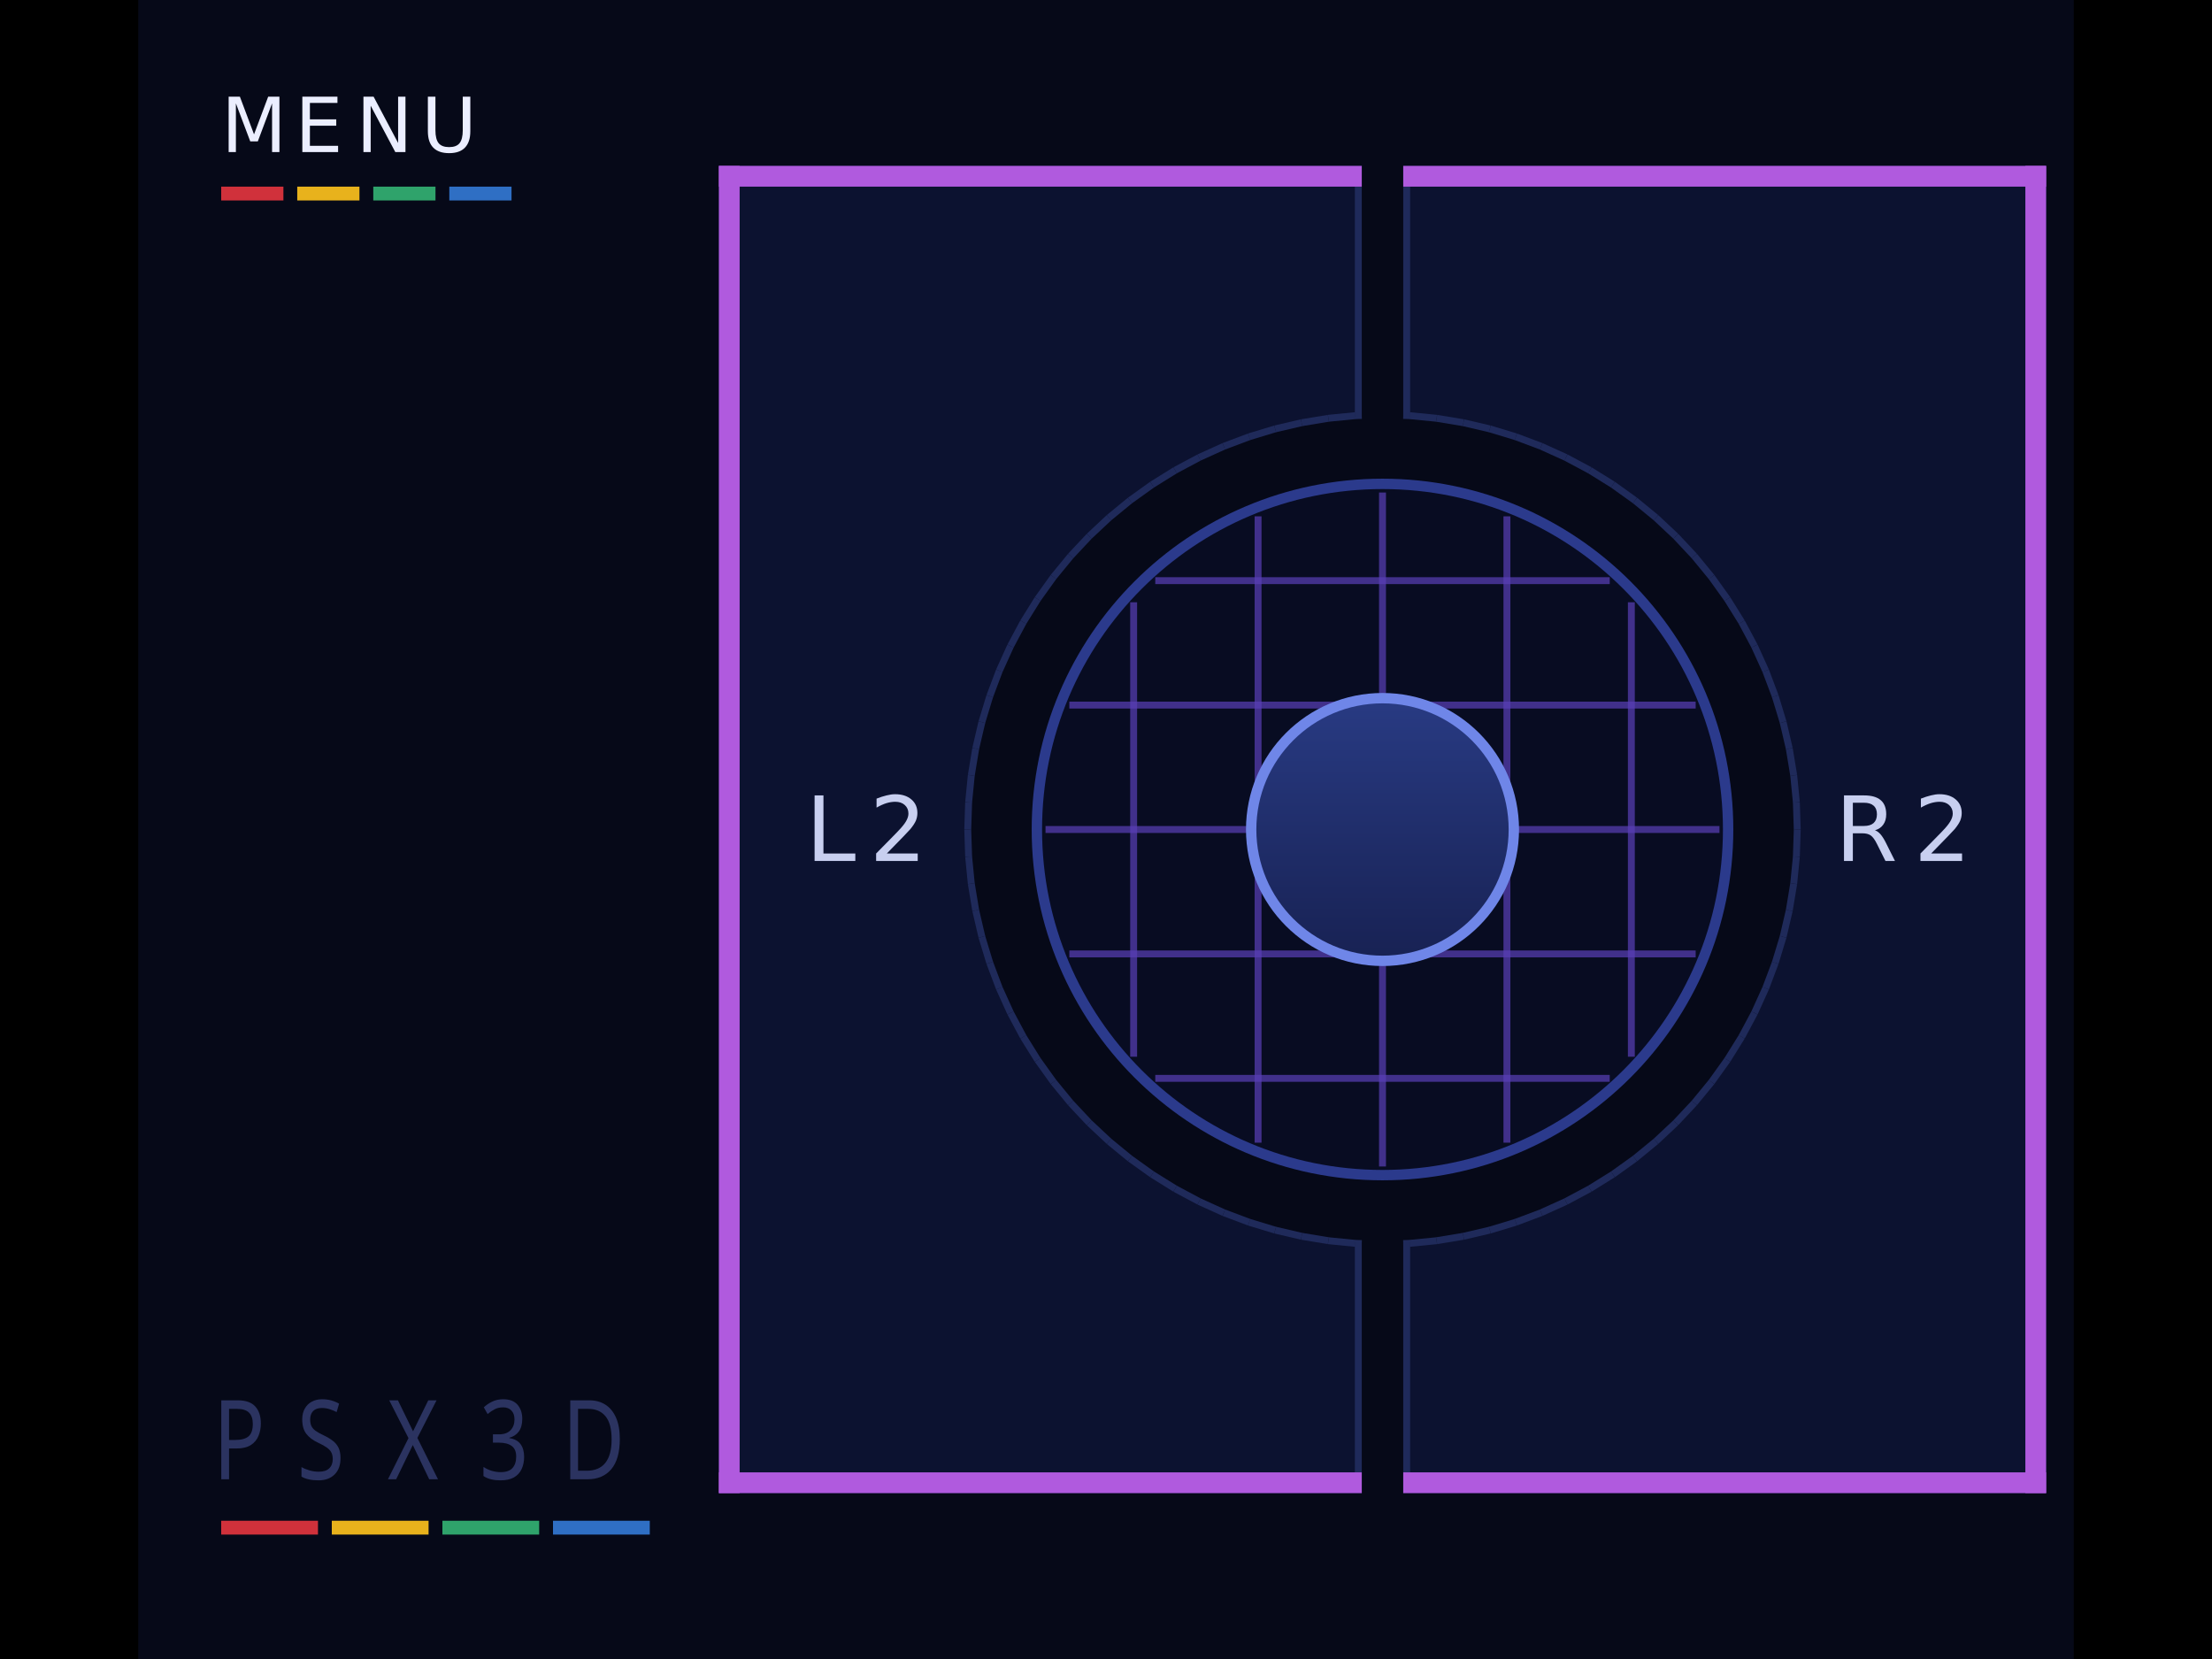
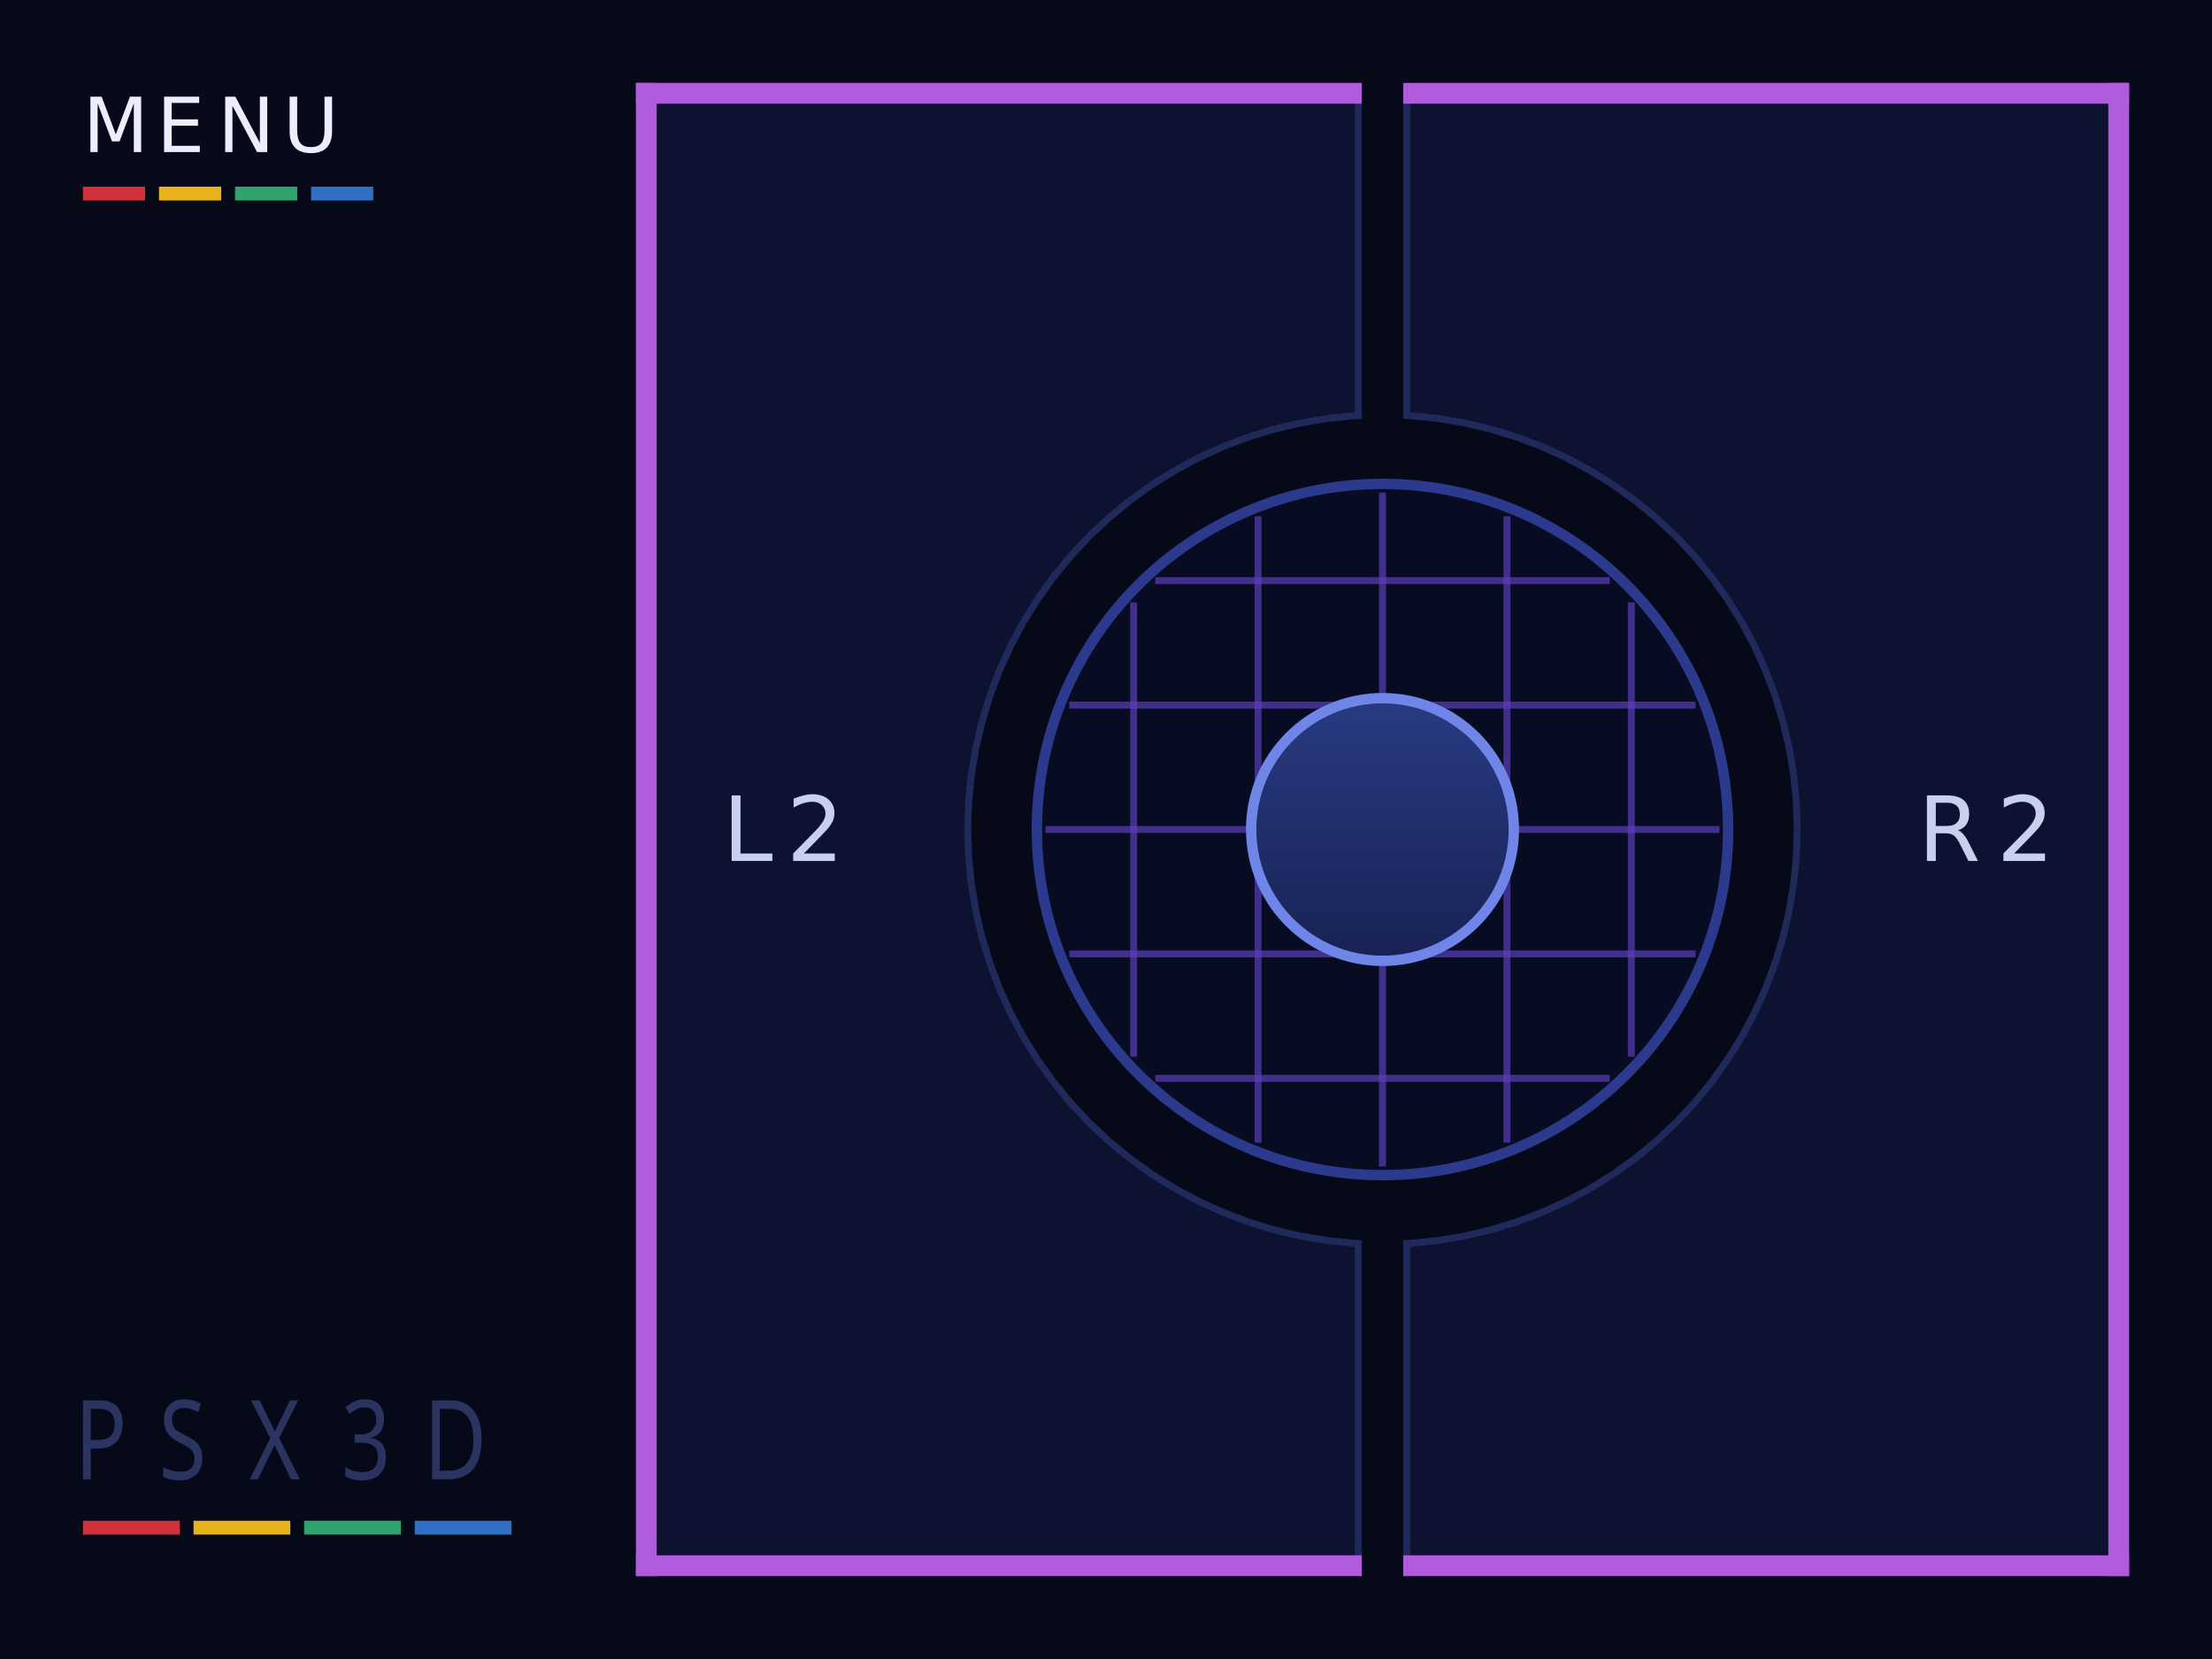
<svg xmlns="http://www.w3.org/2000/svg" width="640" height="480" viewBox="0 0 320 240">
  <rect width="320" height="240" fill="black" />
-   <rect x="20" y="0" width="280" height="240" fill="#060918" />
-   <text x="32" y="22" font-family="DejaVu Sans" font-size="11" transform="translate(32 0) scale(1 1) translate(-32 0)" fill="#ebeeff" text-anchor="start">M</text>
-   <text x="42.661" y="22" font-family="DejaVu Sans" font-size="11" transform="translate(42.6609 0) scale(1 1) translate(-42.6609 0)" fill="#ebeeff" text-anchor="start">E</text>
-   <text x="51.5" y="22" font-family="DejaVu Sans" font-size="11" transform="translate(51.5 0) scale(1 1) translate(-51.5 0)" fill="#ebeeff" text-anchor="start">N</text>
-   <text x="60.946" y="22" font-family="DejaVu Sans" font-size="11" transform="translate(60.9464 0) scale(1 1) translate(-60.9464 0)" fill="#ebeeff" text-anchor="start">U</text>
-   <rect x="32" y="27" width="9" height="2" fill="#d0313b" />
-   <rect x="32" y="220" width="14" height="2" fill="#d0313b" />
-   <rect x="43" y="27" width="9" height="2" fill="#e8b21c" />
-   <rect x="48" y="220" width="14" height="2" fill="#e8b21c" />
-   <rect x="54" y="27" width="9" height="2" fill="#2fa36b" />
-   <rect x="64" y="220" width="14" height="2" fill="#2fa36b" />
-   <rect x="65" y="27" width="9" height="2" fill="#2f6fc4" />
-   <rect x="80" y="220" width="14" height="2" fill="#2f6fc4" />
-   <text x="30.8" y="214" font-family="Michroma" font-size="16" transform="translate(30.7999 0) scale(0.782664 1) translate(-30.7999 0)" fill="#2b3360" text-anchor="start">P</text>
-   <text x="42.977" y="214" font-family="Michroma" font-size="16" transform="translate(42.9769 0) scale(0.782664 1) translate(-42.9769 0)" fill="#2b3360" text-anchor="start">S</text>
-   <text x="56.073" y="214" font-family="Michroma" font-size="16" transform="translate(56.0734 0) scale(0.782664 1) translate(-56.0734 0)" fill="#2b3360" text-anchor="start">X</text>
-   <text x="69.379" y="214" font-family="Michroma" font-size="16" transform="translate(69.3787 0) scale(0.782664 1) translate(-69.3787 0)" fill="#2b3360" text-anchor="start">3</text>
-   <text x="81.288" y="214" font-family="Michroma" font-size="16" transform="translate(81.2882 0) scale(0.782664 1) translate(-81.2882 0)" fill="#2b3360" text-anchor="start">D</text>
-   <rect x="104" y="24" width="93" height="192" fill="#1f2a5a" />
-   <rect x="105" y="25" width="91" height="190" fill="#0c1230" />
-   <rect x="104" y="24" width="93" height="3" fill="#b05ade" />
-   <rect x="104" y="213" width="93" height="3" fill="#b05ade" />
-   <rect x="104" y="24" width="3" height="192" fill="#b05ade" />
-   <text x="116.562" y="124.55" font-family="DejaVu Sans" font-size="13" transform="translate(116.562 0) scale(1 1) translate(-116.562 0)" fill="#c8cff0" text-anchor="start">L</text>
-   <text x="125.793" y="124.55" font-family="DejaVu Sans" font-size="13" transform="translate(125.793 0) scale(1 1) translate(-125.793 0)" fill="#c8cff0" text-anchor="start">2</text>
-   <rect x="203" y="24" width="93" height="192" fill="#1f2a5a" />
-   <rect x="204" y="25" width="91" height="190" fill="#0c1230" />
-   <rect x="203" y="24" width="93" height="3" fill="#b05ade" />
-   <rect x="203" y="213" width="93" height="3" fill="#b05ade" />
-   <rect x="293" y="24" width="3" height="192" fill="#b05ade" />
-   <text x="265.482" y="124.55" font-family="DejaVu Sans" font-size="13" transform="translate(265.482 0) scale(1 1) translate(-265.482 0)" fill="#c8cff0" text-anchor="start">R</text>
-   <text x="276.873" y="124.55" font-family="DejaVu Sans" font-size="13" transform="translate(276.873 0) scale(1 1) translate(-276.873 0)" fill="#c8cff0" text-anchor="start">2</text>
+   <rect x="0" y="0" width="320" height="240" fill="#060918" />
+   <text x="12" y="22" font-family="DejaVu Sans" font-size="11" transform="translate(12 0) scale(1 1) translate(-12 0)" fill="#ebeeff" text-anchor="start">M</text>
+   <text x="22.661" y="22" font-family="DejaVu Sans" font-size="11" transform="translate(22.6609 0) scale(1 1) translate(-22.6609 0)" fill="#ebeeff" text-anchor="start">E</text>
+   <text x="31.5" y="22" font-family="DejaVu Sans" font-size="11" transform="translate(31.5 0) scale(1 1) translate(-31.5 0)" fill="#ebeeff" text-anchor="start">N</text>
+   <text x="40.946" y="22" font-family="DejaVu Sans" font-size="11" transform="translate(40.9464 0) scale(1 1) translate(-40.9464 0)" fill="#ebeeff" text-anchor="start">U</text>
+   <rect x="12" y="27" width="9" height="2" fill="#d0313b" />
+   <rect x="12" y="220" width="14" height="2" fill="#d0313b" />
+   <rect x="23" y="27" width="9" height="2" fill="#e8b21c" />
+   <rect x="28" y="220" width="14" height="2" fill="#e8b21c" />
+   <rect x="34" y="27" width="9" height="2" fill="#2fa36b" />
+   <rect x="44" y="220" width="14" height="2" fill="#2fa36b" />
+   <rect x="45" y="27" width="9" height="2" fill="#2f6fc4" />
+   <rect x="60" y="220" width="14" height="2" fill="#2f6fc4" />
+   <text x="10.8" y="214" font-family="Michroma" font-size="16" transform="translate(10.7999 0) scale(0.782664 1) translate(-10.7999 0)" fill="#2b3360" text-anchor="start">P</text>
+   <text x="22.977" y="214" font-family="Michroma" font-size="16" transform="translate(22.9769 0) scale(0.782664 1) translate(-22.9769 0)" fill="#2b3360" text-anchor="start">S</text>
+   <text x="36.073" y="214" font-family="Michroma" font-size="16" transform="translate(36.0734 0) scale(0.782664 1) translate(-36.0734 0)" fill="#2b3360" text-anchor="start">X</text>
+   <text x="49.379" y="214" font-family="Michroma" font-size="16" transform="translate(49.3787 0) scale(0.782664 1) translate(-49.3787 0)" fill="#2b3360" text-anchor="start">3</text>
+   <text x="61.288" y="214" font-family="Michroma" font-size="16" transform="translate(61.2882 0) scale(0.782664 1) translate(-61.2882 0)" fill="#2b3360" text-anchor="start">D</text>
+   <rect x="92" y="12" width="105" height="216" fill="#1f2a5a" />
+   <rect x="93" y="13" width="103" height="214" fill="#0c1230" />
+   <rect x="92" y="12" width="105" height="3" fill="#b05ade" />
+   <rect x="92" y="225" width="105" height="3" fill="#b05ade" />
+   <rect x="92" y="12" width="3" height="216" fill="#b05ade" />
+   <text x="104.562" y="124.55" font-family="DejaVu Sans" font-size="13" transform="translate(104.562 0) scale(1 1) translate(-104.562 0)" fill="#c8cff0" text-anchor="start">L</text>
+   <text x="113.793" y="124.55" font-family="DejaVu Sans" font-size="13" transform="translate(113.793 0) scale(1 1) translate(-113.793 0)" fill="#c8cff0" text-anchor="start">2</text>
+   <rect x="203" y="12" width="105" height="216" fill="#1f2a5a" />
+   <rect x="204" y="13" width="103" height="214" fill="#0c1230" />
+   <rect x="203" y="12" width="105" height="3" fill="#b05ade" />
+   <rect x="203" y="225" width="105" height="3" fill="#b05ade" />
+   <rect x="305" y="12" width="3" height="216" fill="#b05ade" />
+   <text x="277.482" y="124.55" font-family="DejaVu Sans" font-size="13" transform="translate(277.482 0) scale(1 1) translate(-277.482 0)" fill="#c8cff0" text-anchor="start">R</text>
+   <text x="288.873" y="124.55" font-family="DejaVu Sans" font-size="13" transform="translate(288.873 0) scale(1 1) translate(-288.873 0)" fill="#c8cff0" text-anchor="start">2</text>
  <circle cx="200" cy="120" r="60" fill="#060918" />
  <path opacity="1" d="M 197 179.902 L 196.076 179.872" stroke="#1f2a5a" stroke-width="1" />
  <path opacity="1" d="M 196.076 179.872 L 192.168 179.487" stroke="#1f2a5a" stroke-width="1" />
  <path opacity="1" d="M 192.168 179.487 L 188.295 178.847" stroke="#1f2a5a" stroke-width="1" />
  <path opacity="1" d="M 188.295 178.847 L 184.471 177.956" stroke="#1f2a5a" stroke-width="1" />
  <path opacity="1" d="M 184.471 177.956 L 180.714 176.816" stroke="#1f2a5a" stroke-width="1" />
  <path opacity="1" d="M 180.714 176.816 L 177.039 175.433" stroke="#1f2a5a" stroke-width="1" />
  <path opacity="1" d="M 177.039 175.433 L 173.463 173.812" stroke="#1f2a5a" stroke-width="1" />
  <path opacity="1" d="M 173.463 173.812 L 170 171.962" stroke="#1f2a5a" stroke-width="1" />
  <path opacity="1" d="M 170 171.962 L 166.666 169.888" stroke="#1f2a5a" stroke-width="1" />
  <path opacity="1" d="M 166.666 169.888 L 163.474 167.601" stroke="#1f2a5a" stroke-width="1" />
  <path opacity="1" d="M 163.474 167.601 L 160.439 165.11" stroke="#1f2a5a" stroke-width="1" />
  <path opacity="1" d="M 160.439 165.11 L 157.574 162.426" stroke="#1f2a5a" stroke-width="1" />
  <path opacity="1" d="M 157.574 162.426 L 154.89 159.561" stroke="#1f2a5a" stroke-width="1" />
  <path opacity="1" d="M 154.89 159.561 L 152.399 156.526" stroke="#1f2a5a" stroke-width="1" />
  <path opacity="1" d="M 152.399 156.526 L 150.112 153.334" stroke="#1f2a5a" stroke-width="1" />
  <path opacity="1" d="M 150.112 153.334 L 148.038 150" stroke="#1f2a5a" stroke-width="1" />
  <path opacity="1" d="M 148.038 150 L 146.188 146.537" stroke="#1f2a5a" stroke-width="1" />
  <path opacity="1" d="M 146.188 146.537 L 144.567 142.961" stroke="#1f2a5a" stroke-width="1" />
  <path opacity="1" d="M 144.567 142.961 L 143.184 139.286" stroke="#1f2a5a" stroke-width="1" />
  <path opacity="1" d="M 143.184 139.286 L 142.044 135.529" stroke="#1f2a5a" stroke-width="1" />
  <path opacity="1" d="M 142.044 135.529 L 141.153 131.705" stroke="#1f2a5a" stroke-width="1" />
  <path opacity="1" d="M 141.153 131.705 L 140.513 127.832" stroke="#1f2a5a" stroke-width="1" />
  <path opacity="1" d="M 140.513 127.832 L 140.128 123.924" stroke="#1f2a5a" stroke-width="1" />
  <path opacity="1" d="M 140.128 123.924 L 140 120" stroke="#1f2a5a" stroke-width="1" />
  <path opacity="1" d="M 140 120 L 140.128 116.076" stroke="#1f2a5a" stroke-width="1" />
  <path opacity="1" d="M 140.128 116.076 L 140.513 112.168" stroke="#1f2a5a" stroke-width="1" />
  <path opacity="1" d="M 140.513 112.168 L 141.153 108.295" stroke="#1f2a5a" stroke-width="1" />
  <path opacity="1" d="M 141.153 108.295 L 142.044 104.471" stroke="#1f2a5a" stroke-width="1" />
  <path opacity="1" d="M 142.044 104.471 L 143.184 100.714" stroke="#1f2a5a" stroke-width="1" />
  <path opacity="1" d="M 143.184 100.714 L 144.567 97.039" stroke="#1f2a5a" stroke-width="1" />
  <path opacity="1" d="M 144.567 97.039 L 146.188 93.463" stroke="#1f2a5a" stroke-width="1" />
  <path opacity="1" d="M 146.188 93.463 L 148.038 90" stroke="#1f2a5a" stroke-width="1" />
  <path opacity="1" d="M 148.038 90 L 150.112 86.666" stroke="#1f2a5a" stroke-width="1" />
  <path opacity="1" d="M 150.112 86.666 L 152.399 83.474" stroke="#1f2a5a" stroke-width="1" />
  <path opacity="1" d="M 152.399 83.474 L 154.89 80.439" stroke="#1f2a5a" stroke-width="1" />
  <path opacity="1" d="M 154.89 80.439 L 157.574 77.574" stroke="#1f2a5a" stroke-width="1" />
  <path opacity="1" d="M 157.574 77.574 L 160.439 74.89" stroke="#1f2a5a" stroke-width="1" />
  <path opacity="1" d="M 160.439 74.89 L 163.474 72.399" stroke="#1f2a5a" stroke-width="1" />
  <path opacity="1" d="M 163.474 72.399 L 166.666 70.112" stroke="#1f2a5a" stroke-width="1" />
  <path opacity="1" d="M 166.666 70.112 L 170 68.038" stroke="#1f2a5a" stroke-width="1" />
  <path opacity="1" d="M 170 68.038 L 173.463 66.188" stroke="#1f2a5a" stroke-width="1" />
  <path opacity="1" d="M 173.463 66.188 L 177.039 64.567" stroke="#1f2a5a" stroke-width="1" />
  <path opacity="1" d="M 177.039 64.567 L 180.714 63.184" stroke="#1f2a5a" stroke-width="1" />
  <path opacity="1" d="M 180.714 63.184 L 184.471 62.044" stroke="#1f2a5a" stroke-width="1" />
  <path opacity="1" d="M 184.471 62.044 L 188.295 61.153" stroke="#1f2a5a" stroke-width="1" />
  <path opacity="1" d="M 188.295 61.153 L 192.168 60.513" stroke="#1f2a5a" stroke-width="1" />
  <path opacity="1" d="M 192.168 60.513 L 196.076 60.129" stroke="#1f2a5a" stroke-width="1" />
  <path opacity="1" d="M 196.076 60.129 L 197 60.098" stroke="#1f2a5a" stroke-width="1" />
  <path opacity="1" d="M 260 120 L 259.872 123.924" stroke="#1f2a5a" stroke-width="1" />
  <path opacity="1" d="M 259.872 123.924 L 259.487 127.832" stroke="#1f2a5a" stroke-width="1" />
  <path opacity="1" d="M 259.487 127.832 L 258.847 131.705" stroke="#1f2a5a" stroke-width="1" />
  <path opacity="1" d="M 258.847 131.705 L 257.956 135.529" stroke="#1f2a5a" stroke-width="1" />
  <path opacity="1" d="M 257.956 135.529 L 256.816 139.286" stroke="#1f2a5a" stroke-width="1" />
  <path opacity="1" d="M 256.816 139.286 L 255.433 142.961" stroke="#1f2a5a" stroke-width="1" />
  <path opacity="1" d="M 255.433 142.961 L 253.812 146.537" stroke="#1f2a5a" stroke-width="1" />
  <path opacity="1" d="M 253.812 146.537 L 251.962 150" stroke="#1f2a5a" stroke-width="1" />
  <path opacity="1" d="M 251.962 150 L 249.888 153.334" stroke="#1f2a5a" stroke-width="1" />
  <path opacity="1" d="M 249.888 153.334 L 247.601 156.526" stroke="#1f2a5a" stroke-width="1" />
  <path opacity="1" d="M 247.601 156.526 L 245.11 159.561" stroke="#1f2a5a" stroke-width="1" />
  <path opacity="1" d="M 245.11 159.561 L 242.426 162.426" stroke="#1f2a5a" stroke-width="1" />
  <path opacity="1" d="M 242.426 162.426 L 239.561 165.11" stroke="#1f2a5a" stroke-width="1" />
  <path opacity="1" d="M 239.561 165.11 L 236.526 167.601" stroke="#1f2a5a" stroke-width="1" />
  <path opacity="1" d="M 236.526 167.601 L 233.334 169.888" stroke="#1f2a5a" stroke-width="1" />
  <path opacity="1" d="M 233.334 169.888 L 230 171.962" stroke="#1f2a5a" stroke-width="1" />
  <path opacity="1" d="M 230 171.962 L 226.537 173.812" stroke="#1f2a5a" stroke-width="1" />
  <path opacity="1" d="M 226.537 173.812 L 222.961 175.433" stroke="#1f2a5a" stroke-width="1" />
  <path opacity="1" d="M 222.961 175.433 L 219.286 176.816" stroke="#1f2a5a" stroke-width="1" />
  <path opacity="1" d="M 219.286 176.816 L 215.529 177.956" stroke="#1f2a5a" stroke-width="1" />
  <path opacity="1" d="M 215.529 177.956 L 211.705 178.847" stroke="#1f2a5a" stroke-width="1" />
  <path opacity="1" d="M 211.705 178.847 L 207.832 179.487" stroke="#1f2a5a" stroke-width="1" />
  <path opacity="1" d="M 207.832 179.487 L 203.924 179.872" stroke="#1f2a5a" stroke-width="1" />
  <path opacity="1" d="M 203.924 179.872 L 203 179.902" stroke="#1f2a5a" stroke-width="1" />
  <path opacity="1" d="M 203 60.098 L 203.924 60.129" stroke="#1f2a5a" stroke-width="1" />
  <path opacity="1" d="M 203.924 60.129 L 207.832 60.513" stroke="#1f2a5a" stroke-width="1" />
  <path opacity="1" d="M 207.832 60.513 L 211.705 61.153" stroke="#1f2a5a" stroke-width="1" />
  <path opacity="1" d="M 211.705 61.153 L 215.529 62.044" stroke="#1f2a5a" stroke-width="1" />
  <path opacity="1" d="M 215.529 62.044 L 219.286 63.184" stroke="#1f2a5a" stroke-width="1" />
  <path opacity="1" d="M 219.286 63.184 L 222.961 64.567" stroke="#1f2a5a" stroke-width="1" />
  <path opacity="1" d="M 222.961 64.567 L 226.537 66.188" stroke="#1f2a5a" stroke-width="1" />
  <path opacity="1" d="M 226.537 66.188 L 230 68.038" stroke="#1f2a5a" stroke-width="1" />
  <path opacity="1" d="M 230 68.038 L 233.334 70.112" stroke="#1f2a5a" stroke-width="1" />
  <path opacity="1" d="M 233.334 70.112 L 236.526 72.399" stroke="#1f2a5a" stroke-width="1" />
  <path opacity="1" d="M 236.526 72.399 L 239.561 74.89" stroke="#1f2a5a" stroke-width="1" />
  <path opacity="1" d="M 239.561 74.89 L 242.426 77.574" stroke="#1f2a5a" stroke-width="1" />
  <path opacity="1" d="M 242.426 77.574 L 245.11 80.439" stroke="#1f2a5a" stroke-width="1" />
  <path opacity="1" d="M 245.11 80.439 L 247.601 83.474" stroke="#1f2a5a" stroke-width="1" />
  <path opacity="1" d="M 247.601 83.474 L 249.888 86.666" stroke="#1f2a5a" stroke-width="1" />
  <path opacity="1" d="M 249.888 86.666 L 251.962 90" stroke="#1f2a5a" stroke-width="1" />
  <path opacity="1" d="M 251.962 90 L 253.812 93.463" stroke="#1f2a5a" stroke-width="1" />
  <path opacity="1" d="M 253.812 93.463 L 255.433 97.039" stroke="#1f2a5a" stroke-width="1" />
  <path opacity="1" d="M 255.433 97.039 L 256.816 100.714" stroke="#1f2a5a" stroke-width="1" />
  <path opacity="1" d="M 256.816 100.714 L 257.956 104.471" stroke="#1f2a5a" stroke-width="1" />
  <path opacity="1" d="M 257.956 104.471 L 258.847 108.295" stroke="#1f2a5a" stroke-width="1" />
  <path opacity="1" d="M 258.847 108.295 L 259.487 112.168" stroke="#1f2a5a" stroke-width="1" />
  <path opacity="1" d="M 259.487 112.168 L 259.872 116.076" stroke="#1f2a5a" stroke-width="1" />
  <path opacity="1" d="M 259.872 116.076 L 260 120" stroke="#1f2a5a" stroke-width="1" />
  <circle cx="200" cy="120" r="50.75" fill="#2b3a8c" />
  <circle cx="200" cy="120" r="49.25" fill="#080c22" />
  <path opacity="0.702" d="M 164 87.128 L 164 152.872" stroke="#5a3fb8" stroke-width="1" />
  <path opacity="0.702" d="M 167.128 84 L 232.872 84" stroke="#5a3fb8" stroke-width="1" />
  <path opacity="0.702" d="M 182 74.695 L 182 165.305" stroke="#5a3fb8" stroke-width="1" />
  <path opacity="0.702" d="M 154.695 102 L 245.305 102" stroke="#5a3fb8" stroke-width="1" />
  <path opacity="0.702" d="M 200 71.25 L 200 168.75" stroke="#5a3fb8" stroke-width="1" />
  <path opacity="0.702" d="M 151.25 120 L 248.75 120" stroke="#5a3fb8" stroke-width="1" />
  <path opacity="0.702" d="M 218 74.695 L 218 165.305" stroke="#5a3fb8" stroke-width="1" />
  <path opacity="0.702" d="M 154.695 138 L 245.305 138" stroke="#5a3fb8" stroke-width="1" />
  <path opacity="0.702" d="M 236 87.128 L 236 152.872" stroke="#5a3fb8" stroke-width="1" />
  <path opacity="0.702" d="M 167.128 156 L 232.872 156" stroke="#5a3fb8" stroke-width="1" />
  <circle cx="200" cy="120" r="19.75" fill="#6f86e8" />
  <defs>
    <linearGradient id="g11" gradientUnits="userSpaceOnUse" x1="181.75" y1="101.75" x2="181.75" y2="138.25">
      <stop stop-color="#283a82" />
      <stop offset="1" stop-color="#182254" />
    </linearGradient>
  </defs>
  <ellipse cx="200" cy="120" rx="18.25" ry="18.25" fill="url(#g11)" />
</svg>
